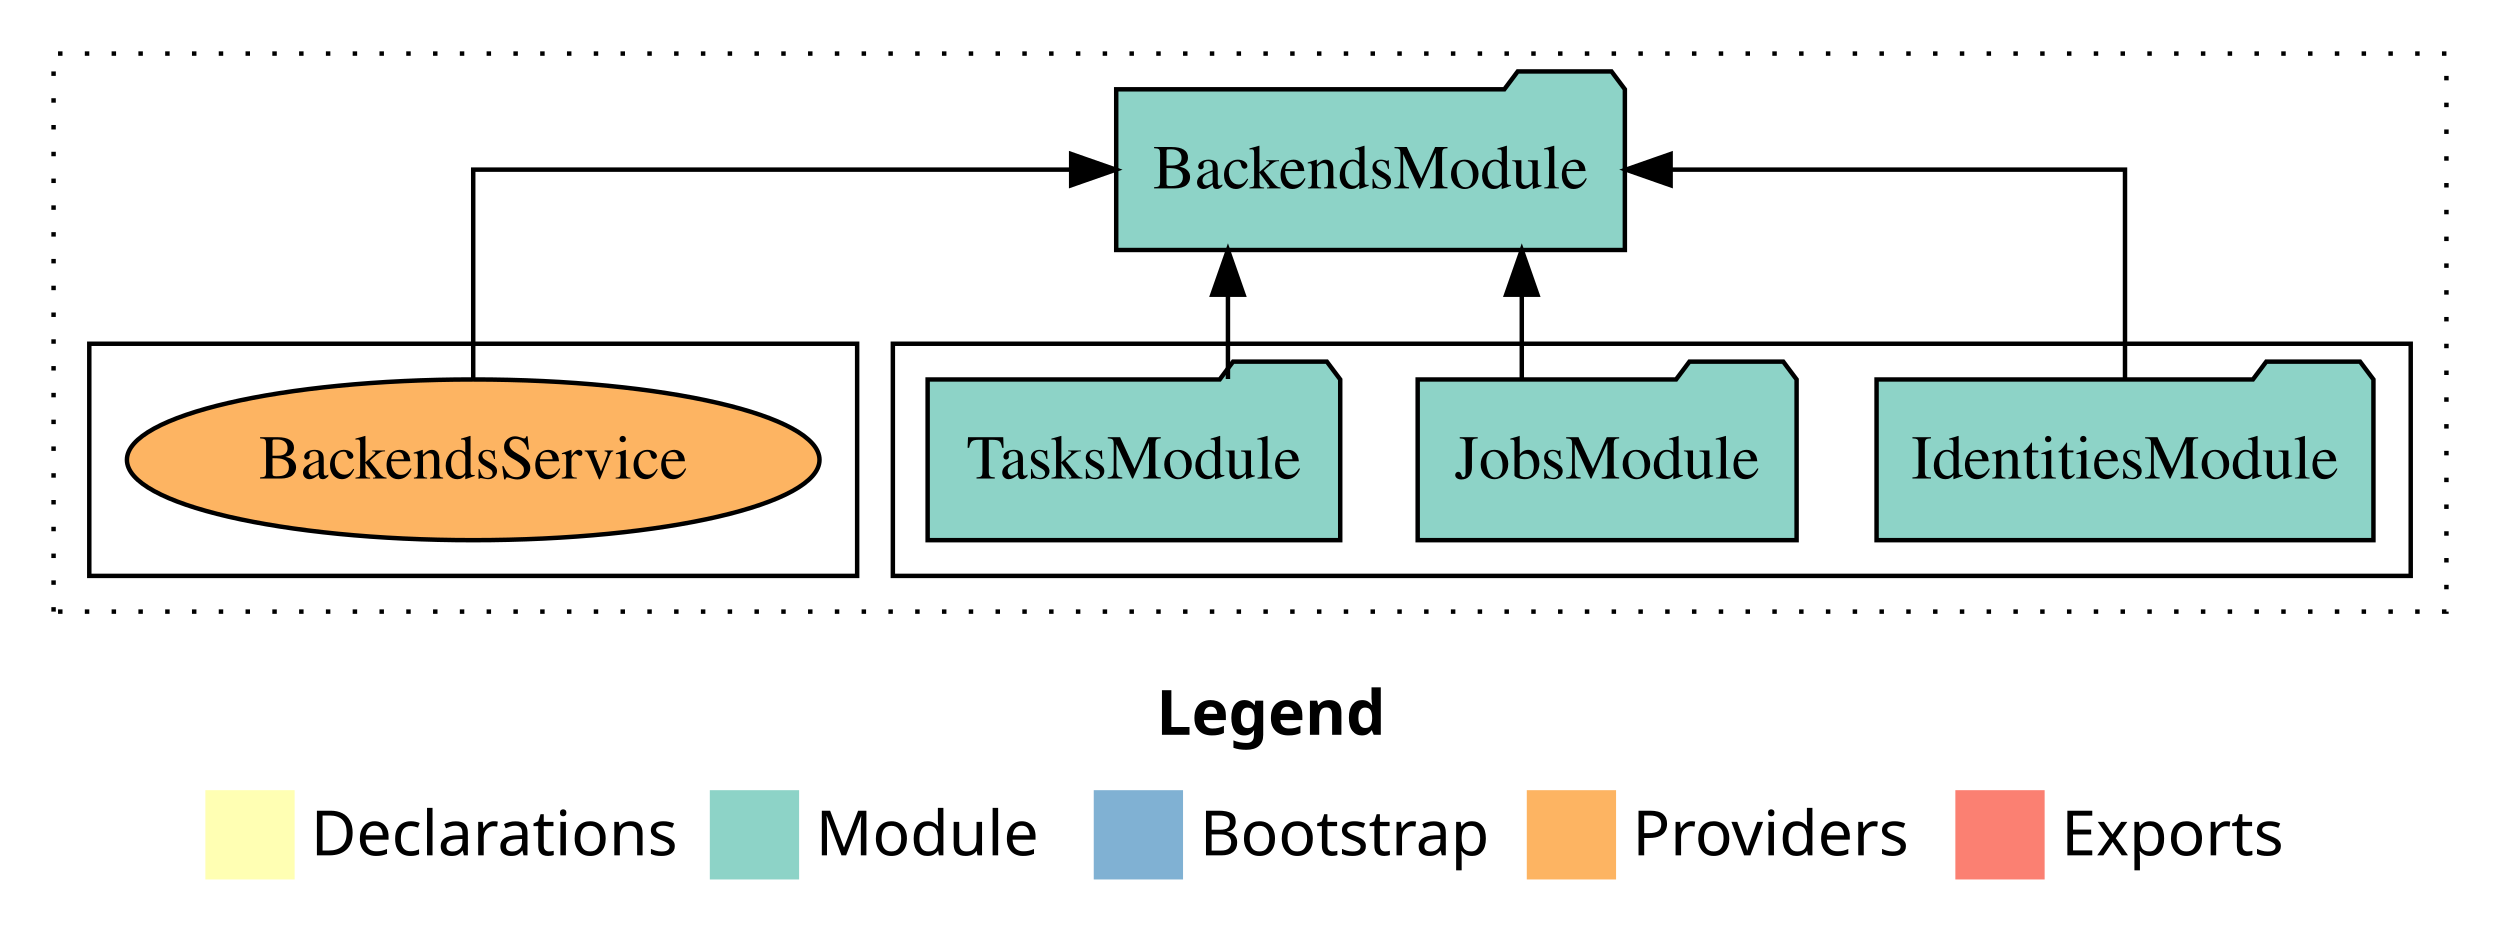
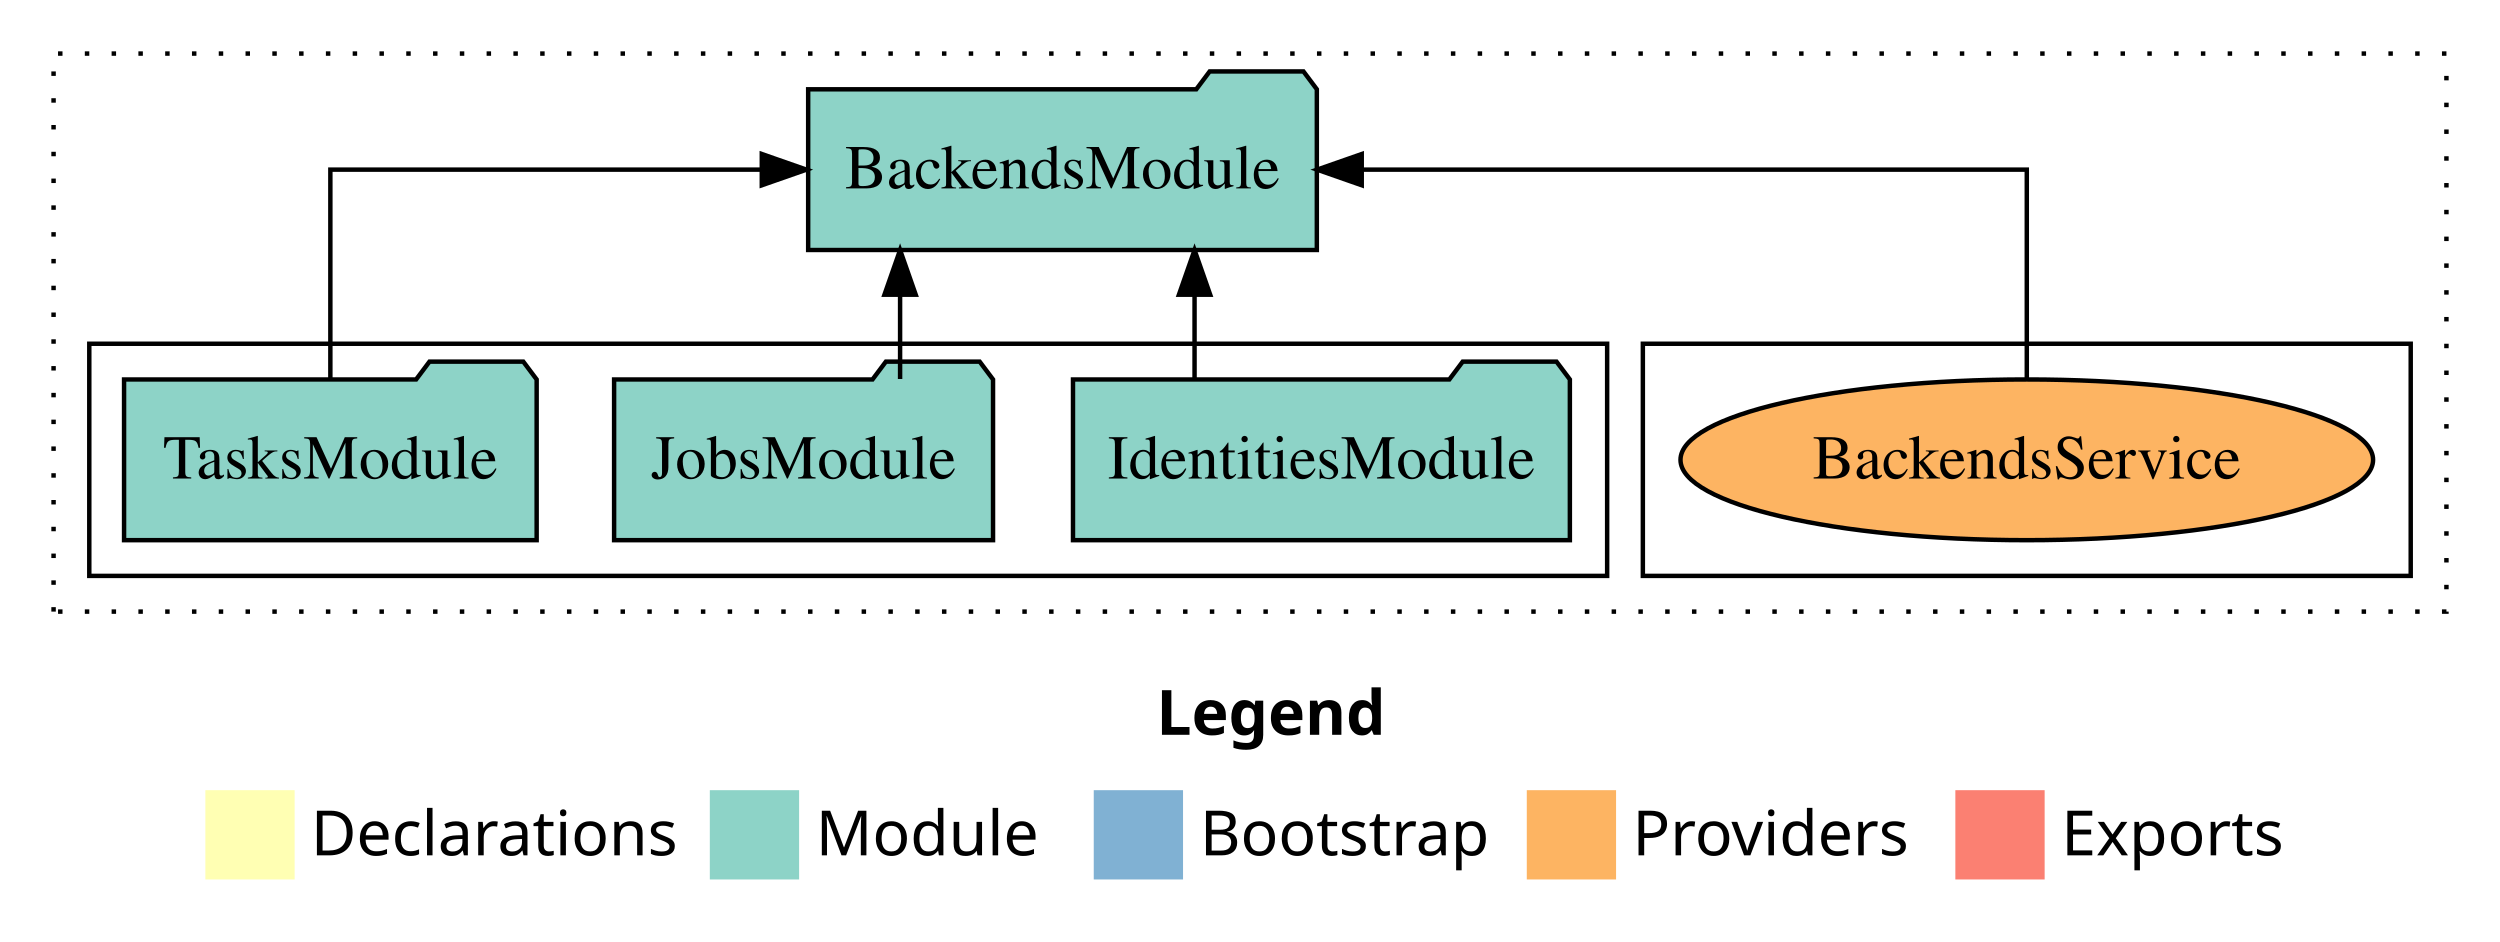
<svg xmlns="http://www.w3.org/2000/svg" width="560pt" height="211pt" viewBox="0.00 0.00 560.00 211.00">
  <g id="graph0" class="graph" transform="scale(1 1) rotate(0) translate(4 207)">
    <polygon fill="white" stroke="transparent" points="-4,4 -4,-207 556,-207 556,4 -4,4" />
    <text text-anchor="start" x="255.01" y="-42.4" font-family="Times-12" font-weight="bold" font-size="14.00">Legend</text>
    <polygon fill="#ffffb3" stroke="transparent" points="42,-10 42,-30 62,-30 62,-10 42,-10" />
    <text text-anchor="start" x="65.63" y="-15.4" font-family="Times-12" font-size="14.00">  Declarations</text>
    <polygon fill="#8dd3c7" stroke="transparent" points="155,-10 155,-30 175,-30 175,-10 155,-10" />
    <text text-anchor="start" x="178.73" y="-15.4" font-family="Times-12" font-size="14.00">  Module</text>
    <polygon fill="#80b1d3" stroke="transparent" points="241,-10 241,-30 261,-30 261,-10 241,-10" />
    <text text-anchor="start" x="264.78" y="-15.4" font-family="Times-12" font-size="14.00">  Bootstrap</text>
    <polygon fill="#fdb462" stroke="transparent" points="338,-10 338,-30 358,-30 358,-10 338,-10" />
    <text text-anchor="start" x="361.67" y="-15.4" font-family="Times-12" font-size="14.00">  Providers</text>
    <polygon fill="#fb8072" stroke="transparent" points="434,-10 434,-30 454,-30 454,-10 434,-10" />
    <text text-anchor="start" x="457.73" y="-15.4" font-family="Times-12" font-size="14.00">  Exports</text>
    <g id="clust1" class="cluster">
      <polygon fill="none" stroke="black" stroke-dasharray="1,5" points="8,-70 8,-195 544,-195 544,-70 8,-70" />
    </g>
+     <g id="clust6" class="cluster">
+       <polygon fill="none" stroke="black" points="364,-78 364,-130 536,-130 536,-78 364,-78" />
+     </g>
    <g id="clust3" class="cluster">
-       <polygon fill="none" stroke="black" points="196,-78 196,-130 536,-130 536,-78 196,-78" />
-     </g>
-     <g id="clust6" class="cluster">
-       <polygon fill="none" stroke="black" points="16,-78 16,-130 188,-130 188,-78 16,-78" />
+       <polygon fill="none" stroke="black" points="16,-78 16,-130 356,-130 356,-78 16,-78" />
    </g>
    <g id="node1" class="node">
-       <polygon fill="#8dd3c7" stroke="black" points="527.65,-122 524.65,-126 503.65,-126 500.65,-122 416.35,-122 416.35,-86 527.65,-86 527.65,-122" />
-       <text text-anchor="middle" x="472" y="-99.8" font-family="Times,serif" font-size="14.00">IdentitiesModule</text>
+       <polygon fill="#8dd3c7" stroke="black" points="347.65,-122 344.65,-126 323.65,-126 320.65,-122 236.35,-122 236.35,-86 347.65,-86 347.65,-122" />
+       <text text-anchor="middle" x="292" y="-99.8" font-family="Times,serif" font-size="14.00">IdentitiesModule</text>
    </g>
    <g id="node4" class="node">
-       <polygon fill="#8dd3c7" stroke="black" points="359.97,-187 356.97,-191 335.97,-191 332.97,-187 246.03,-187 246.03,-151 359.97,-151 359.97,-187" />
-       <text text-anchor="middle" x="303" y="-164.8" font-family="Times,serif" font-size="14.00">BackendsModule</text>
+       <polygon fill="#8dd3c7" stroke="black" points="290.97,-187 287.97,-191 266.97,-191 263.97,-187 177.03,-187 177.03,-151 290.97,-151 290.97,-187" />
+       <text text-anchor="middle" x="234" y="-164.8" font-family="Times,serif" font-size="14.00">BackendsModule</text>
    </g>
    <g id="edge1" class="edge">
-       <path fill="none" stroke="black" d="M472,-122.11C472,-141.34 472,-169 472,-169 472,-169 370.22,-169 370.22,-169" />
-       <polygon fill="black" stroke="black" points="370.22,-165.5 360.22,-169 370.22,-172.5 370.22,-165.5" />
+       <path fill="none" stroke="black" d="M263.58,-122.11C263.58,-122.11 263.58,-140.99 263.58,-140.99" />
+       <polygon fill="black" stroke="black" points="260.08,-140.99 263.58,-150.99 267.08,-140.99 260.08,-140.99" />
    </g>
    <g id="node2" class="node">
-       <polygon fill="#8dd3c7" stroke="black" points="398.44,-122 395.44,-126 374.44,-126 371.44,-122 313.56,-122 313.56,-86 398.44,-86 398.44,-122" />
-       <text text-anchor="middle" x="356" y="-99.8" font-family="Times,serif" font-size="14.00">JobsModule</text>
+       <polygon fill="#8dd3c7" stroke="black" points="218.44,-122 215.44,-126 194.44,-126 191.44,-122 133.56,-122 133.56,-86 218.44,-86 218.44,-122" />
+       <text text-anchor="middle" x="176" y="-99.8" font-family="Times,serif" font-size="14.00">JobsModule</text>
    </g>
    <g id="edge2" class="edge">
-       <path fill="none" stroke="black" d="M336.88,-122.11C336.88,-122.11 336.88,-140.99 336.88,-140.99" />
-       <polygon fill="black" stroke="black" points="333.38,-140.99 336.88,-150.99 340.38,-140.99 333.38,-140.99" />
+       <path fill="none" stroke="black" d="M197.62,-122.11C197.62,-122.11 197.62,-140.99 197.62,-140.99" />
+       <polygon fill="black" stroke="black" points="194.12,-140.99 197.62,-150.99 201.12,-140.99 194.12,-140.99" />
    </g>
    <g id="node3" class="node">
-       <polygon fill="#8dd3c7" stroke="black" points="296.21,-122 293.21,-126 272.21,-126 269.21,-122 203.79,-122 203.79,-86 296.21,-86 296.21,-122" />
-       <text text-anchor="middle" x="250" y="-99.8" font-family="Times,serif" font-size="14.00">TasksModule</text>
+       <polygon fill="#8dd3c7" stroke="black" points="116.21,-122 113.21,-126 92.21,-126 89.21,-122 23.79,-122 23.79,-86 116.21,-86 116.21,-122" />
+       <text text-anchor="middle" x="70" y="-99.8" font-family="Times,serif" font-size="14.00">TasksModule</text>
    </g>
    <g id="edge3" class="edge">
-       <path fill="none" stroke="black" d="M271.06,-122.11C271.06,-122.11 271.06,-140.99 271.06,-140.99" />
-       <polygon fill="black" stroke="black" points="267.56,-140.99 271.06,-150.99 274.56,-140.99 267.56,-140.99" />
+       <path fill="none" stroke="black" d="M70,-122.11C70,-141.34 70,-169 70,-169 70,-169 166.64,-169 166.64,-169" />
+       <polygon fill="black" stroke="black" points="166.64,-172.5 176.64,-169 166.64,-165.5 166.64,-172.5" />
    </g>
    <g id="node5" class="node">
-       <ellipse fill="#fdb462" stroke="black" cx="102" cy="-104" rx="77.57" ry="18" />
-       <text text-anchor="middle" x="102" y="-99.8" font-family="Times,serif" font-size="14.00">BackendsService</text>
+       <ellipse fill="#fdb462" stroke="black" cx="450" cy="-104" rx="77.57" ry="18" />
+       <text text-anchor="middle" x="450" y="-99.8" font-family="Times,serif" font-size="14.00">BackendsService</text>
    </g>
    <g id="edge4" class="edge">
-       <path fill="none" stroke="black" d="M102,-122.11C102,-141.34 102,-169 102,-169 102,-169 235.94,-169 235.94,-169" />
-       <polygon fill="black" stroke="black" points="235.94,-172.5 245.94,-169 235.94,-165.5 235.94,-172.5" />
+       <path fill="none" stroke="black" d="M450,-122.11C450,-141.34 450,-169 450,-169 450,-169 301.03,-169 301.03,-169" />
+       <polygon fill="black" stroke="black" points="301.03,-165.5 291.03,-169 301.03,-172.5 301.03,-165.5" />
    </g>
  </g>
</svg>
